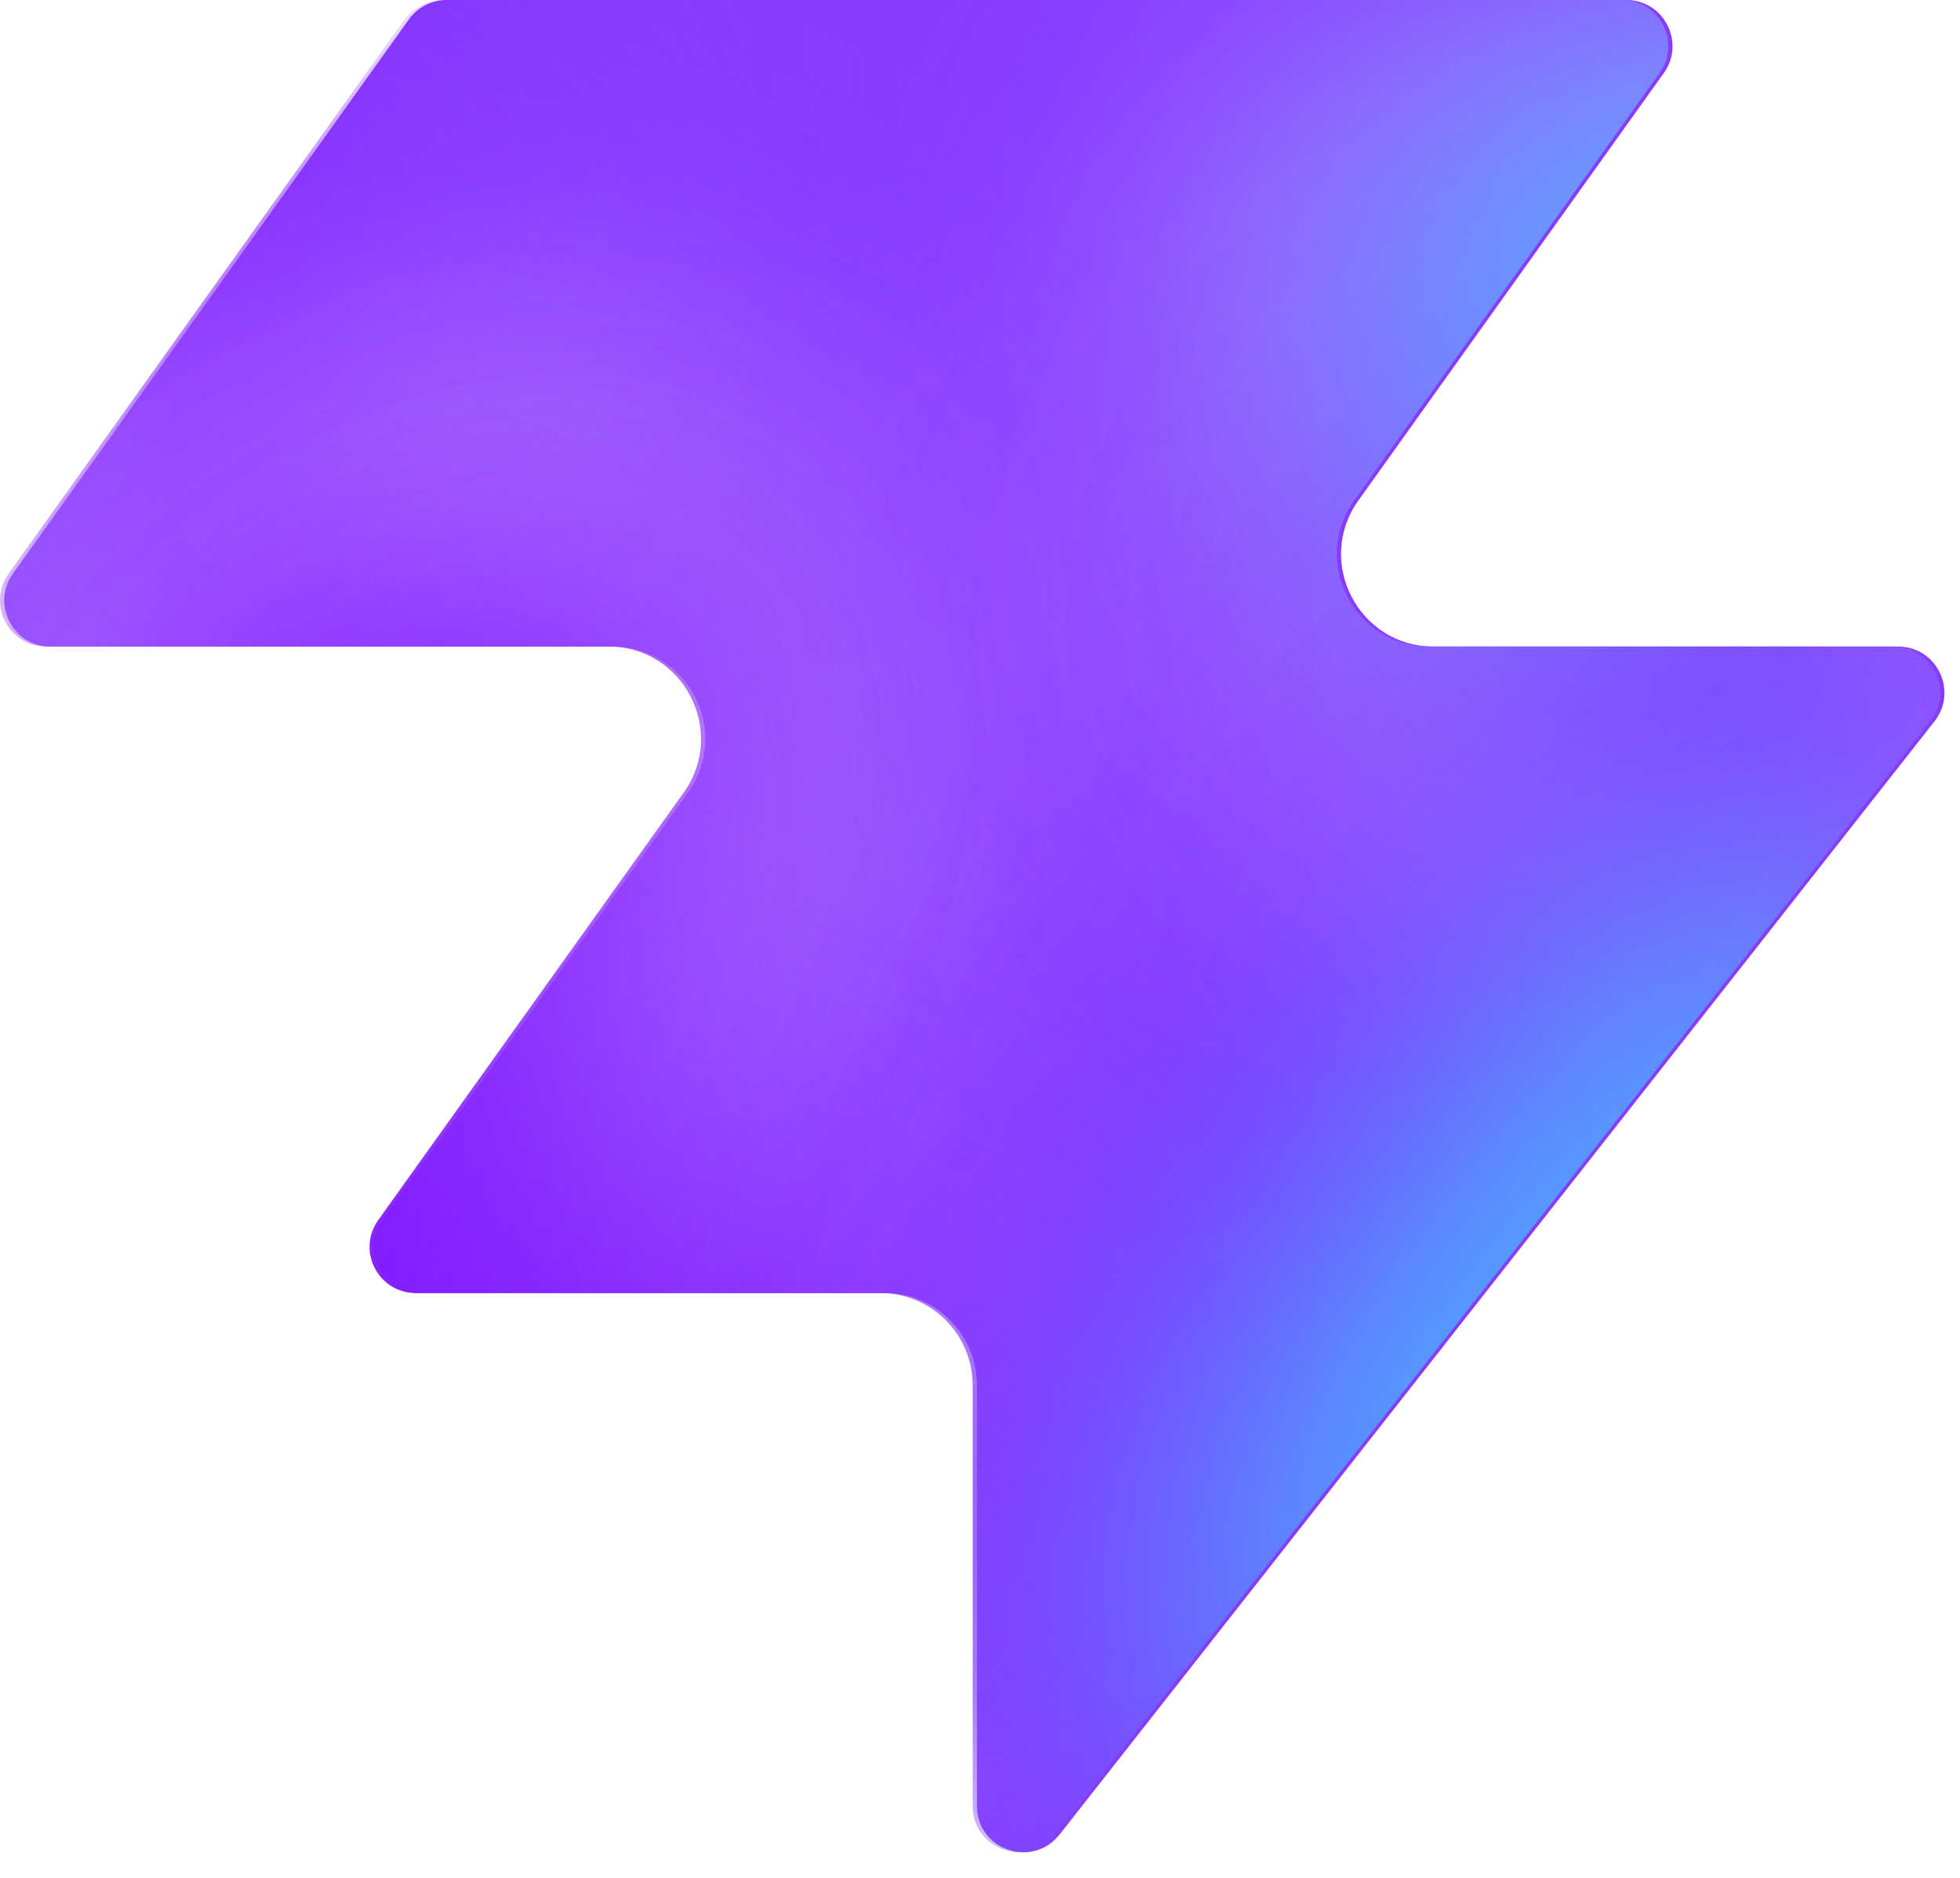
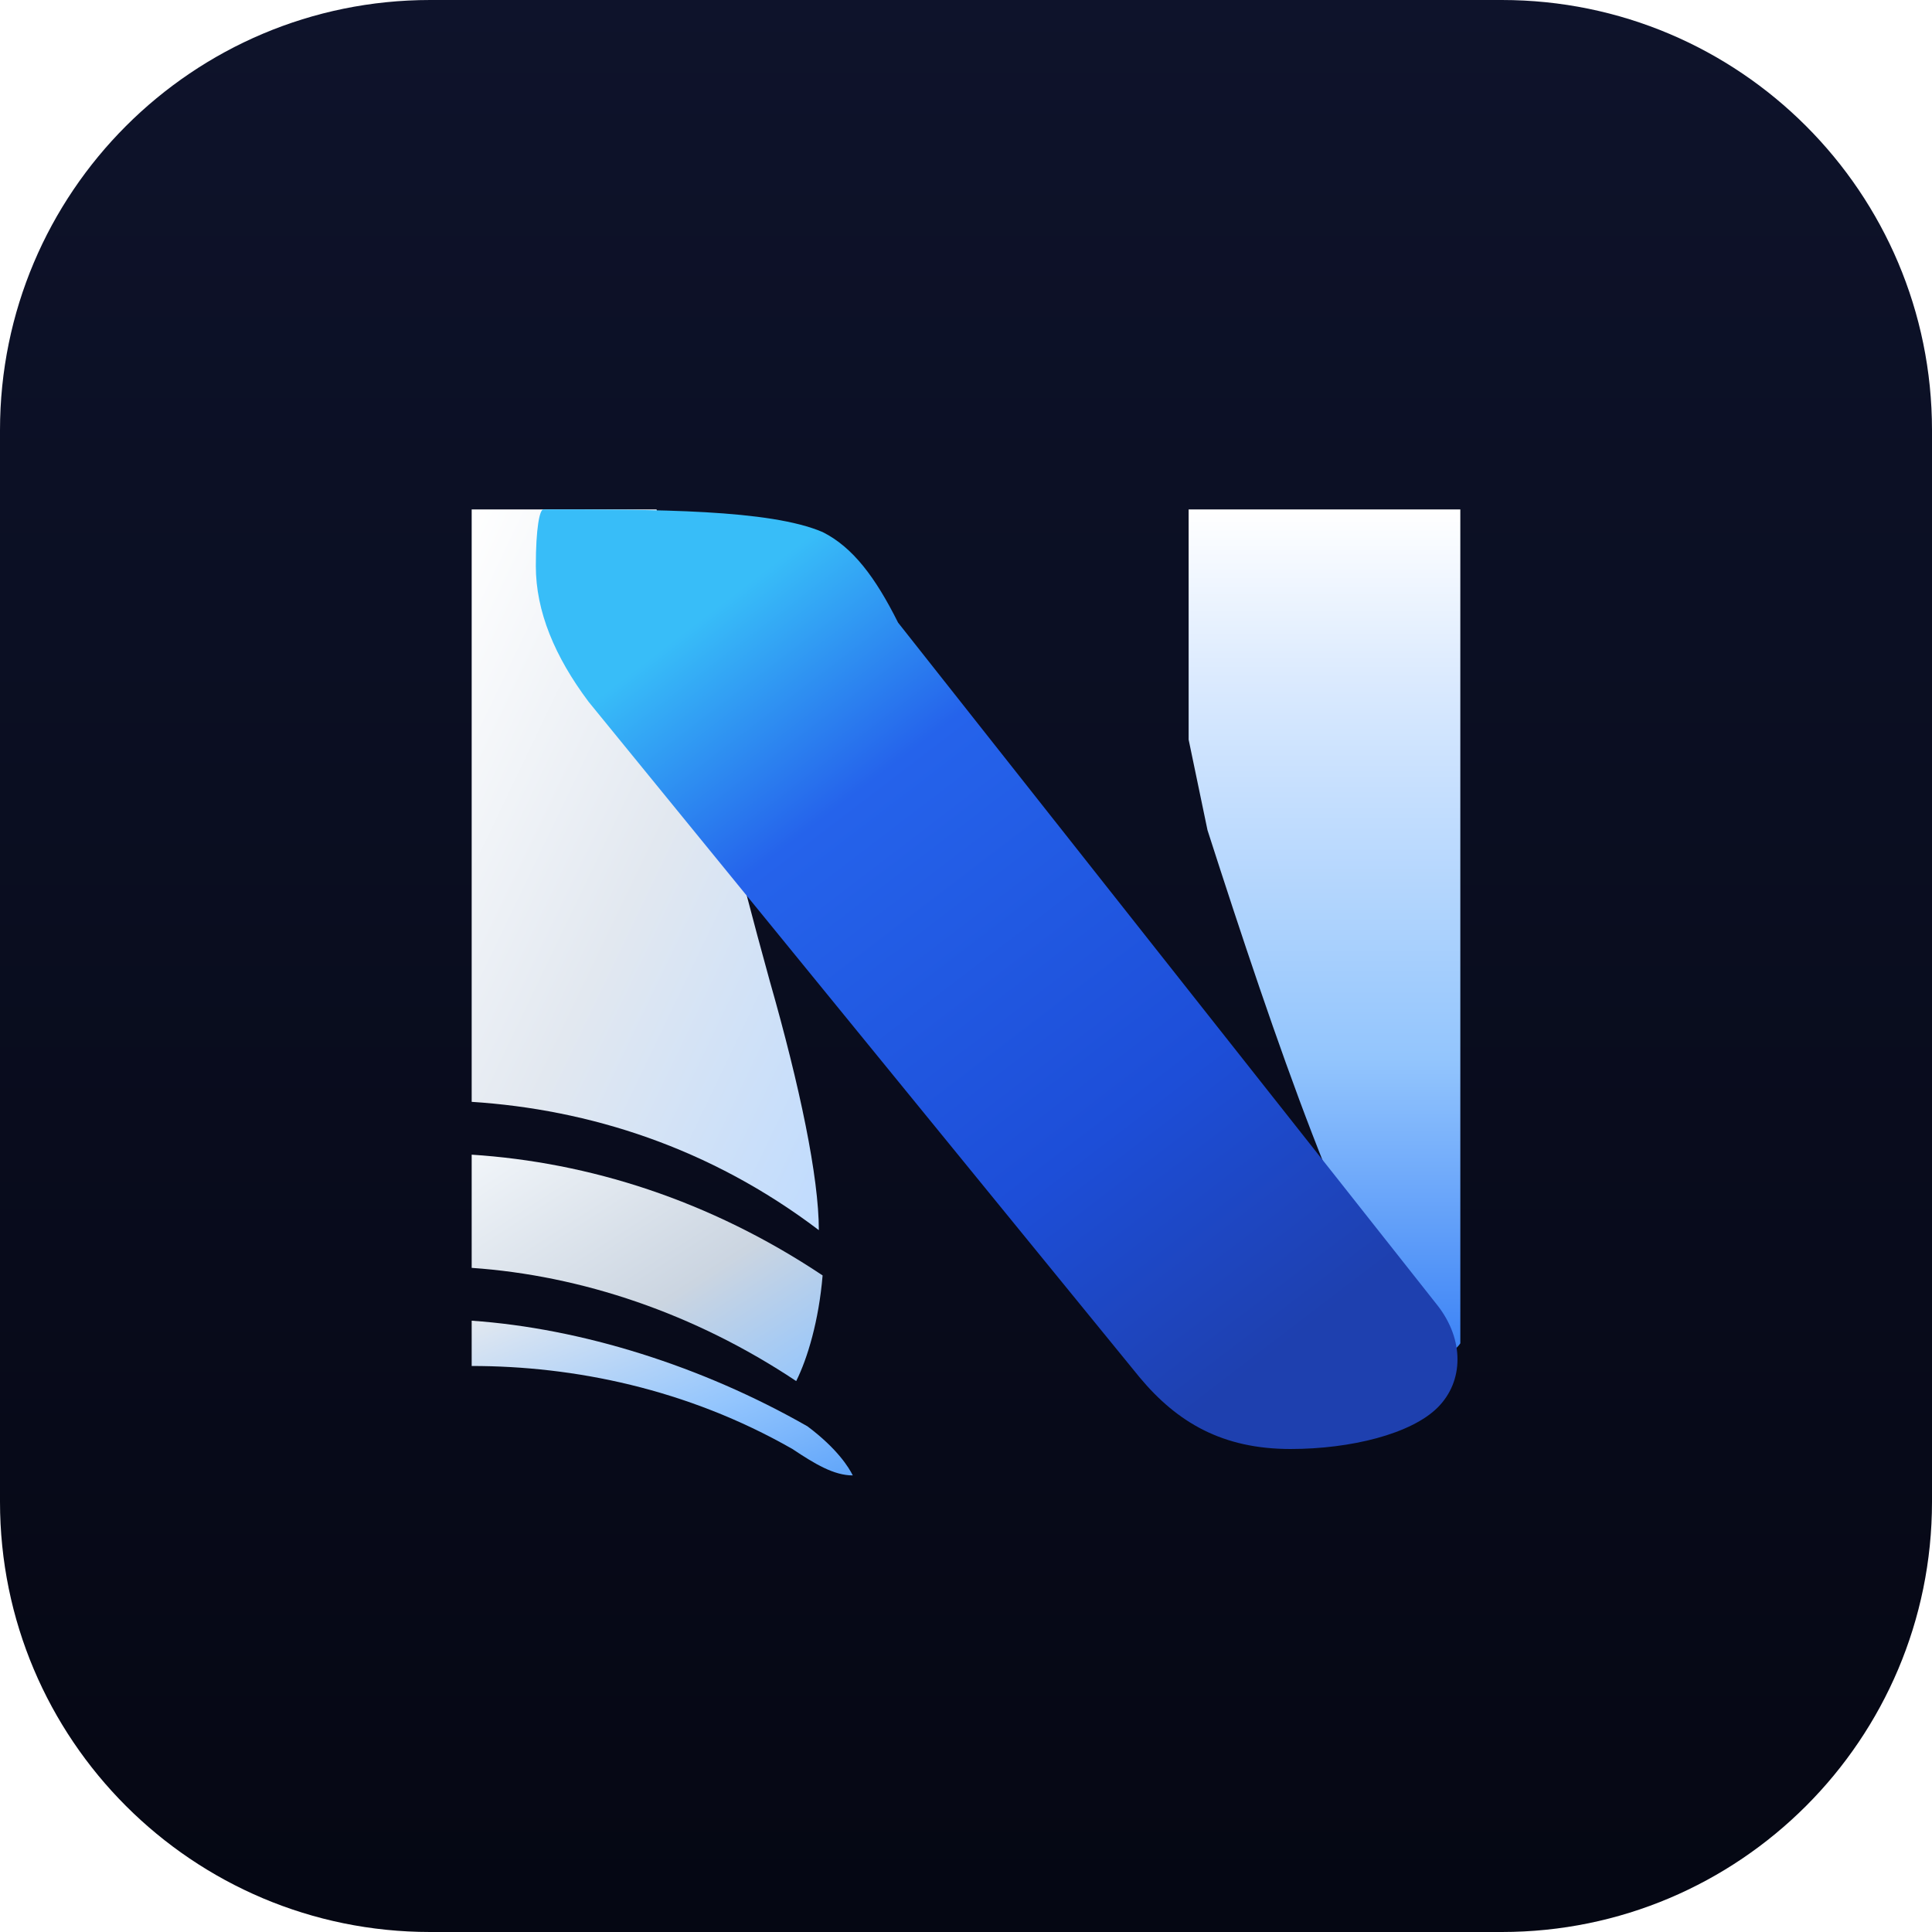
- <svg xmlns="http://www.w3.org/2000/svg" width="48" height="46" fill="none" viewBox="0 0 48 46">
-   <path fill="#863bff" d="M25.946 44.938c-.664.845-2.021.375-2.021-.698V33.937a2.26 2.26 0 0 0-2.262-2.262H10.287c-.92 0-1.456-1.04-.92-1.788l7.48-10.471c1.07-1.497 0-3.578-1.842-3.578H1.237c-.92 0-1.456-1.04-.92-1.788L10.013.474c.214-.297.556-.474.92-.474h28.894c.92 0 1.456 1.04.92 1.788l-7.48 10.471c-1.07 1.498 0 3.579 1.842 3.579h11.377c.943 0 1.473 1.088.89 1.83L25.947 44.94z" style="fill:#863bff;fill:color(display-p3 .525 .23 1);fill-opacity:1" />
-   <mask id="a" width="48" height="46" x="0" y="0" maskUnits="userSpaceOnUse" style="mask-type:alpha">
-     <path fill="#000" d="M25.842 44.938c-.664.844-2.021.375-2.021-.698V33.937a2.26 2.26 0 0 0-2.262-2.262H10.183c-.92 0-1.456-1.04-.92-1.788l7.48-10.471c1.07-1.498 0-3.579-1.842-3.579H1.133c-.92 0-1.456-1.04-.92-1.787L9.91.473c.214-.297.556-.474.92-.474h28.894c.92 0 1.456 1.04.92 1.788l-7.48 10.471c-1.07 1.498 0 3.578 1.842 3.578h11.377c.943 0 1.473 1.088.89 1.832L25.843 44.94z" style="fill:#000;fill-opacity:1" />
-   </mask>
-   <g mask="url(#a)">
-     <g filter="url(#b)">
-       <ellipse cx="5.508" cy="14.704" fill="#ede6ff" rx="5.508" ry="14.704" style="fill:#ede6ff;fill:color(display-p3 .927 .903 1);fill-opacity:1" transform="matrix(.00324 1 1 -.00324 -4.47 31.516)" />
-     </g>
-     <g filter="url(#c)">
-       <ellipse cx="10.399" cy="29.851" fill="#ede6ff" rx="10.399" ry="29.851" style="fill:#ede6ff;fill:color(display-p3 .927 .903 1);fill-opacity:1" transform="matrix(.00324 1 1 -.00324 -39.328 7.883)" />
-     </g>
-     <g filter="url(#d)">
-       <ellipse cx="5.508" cy="30.487" fill="#7e14ff" rx="5.508" ry="30.487" style="fill:#7e14ff;fill:color(display-p3 .492 .077 1);fill-opacity:1" transform="rotate(89.814 -25.913 -14.639)scale(1 -1)" />
-     </g>
-     <g filter="url(#e)">
-       <ellipse cx="5.508" cy="30.599" fill="#7e14ff" rx="5.508" ry="30.599" style="fill:#7e14ff;fill:color(display-p3 .492 .077 1);fill-opacity:1" transform="rotate(89.814 -32.644 -3.334)scale(1 -1)" />
-     </g>
-     <g filter="url(#f)">
-       <ellipse cx="5.508" cy="30.599" fill="#7e14ff" rx="5.508" ry="30.599" style="fill:#7e14ff;fill:color(display-p3 .492 .077 1);fill-opacity:1" transform="matrix(.00324 1 1 -.00324 -34.34 30.47)" />
-     </g>
-     <g filter="url(#g)">
-       <ellipse cx="14.072" cy="22.078" fill="#ede6ff" rx="14.072" ry="22.078" style="fill:#ede6ff;fill:color(display-p3 .927 .903 1);fill-opacity:1" transform="rotate(93.35 24.506 48.493)scale(-1 1)" />
-     </g>
-     <g filter="url(#h)">
-       <ellipse cx="3.47" cy="21.501" fill="#7e14ff" rx="3.47" ry="21.501" style="fill:#7e14ff;fill:color(display-p3 .492 .077 1);fill-opacity:1" transform="rotate(89.009 28.708 47.59)scale(-1 1)" />
-     </g>
-     <g filter="url(#i)">
-       <ellipse cx="3.47" cy="21.501" fill="#7e14ff" rx="3.47" ry="21.501" style="fill:#7e14ff;fill:color(display-p3 .492 .077 1);fill-opacity:1" transform="rotate(89.009 28.708 47.59)scale(-1 1)" />
-     </g>
-     <g filter="url(#j)">
-       <ellipse cx=".387" cy="8.972" fill="#7e14ff" rx="4.407" ry="29.108" style="fill:#7e14ff;fill:color(display-p3 .492 .077 1);fill-opacity:1" transform="rotate(39.51 .387 8.972)" />
-     </g>
-     <g filter="url(#k)">
-       <ellipse cx="47.523" cy="-6.092" fill="#7e14ff" rx="4.407" ry="29.108" style="fill:#7e14ff;fill:color(display-p3 .492 .077 1);fill-opacity:1" transform="rotate(37.892 47.523 -6.092)" />
-     </g>
-     <g filter="url(#l)">
-       <ellipse cx="41.412" cy="6.333" fill="#47bfff" rx="5.971" ry="9.665" style="fill:#47bfff;fill:color(display-p3 .28 .748 1);fill-opacity:1" transform="rotate(37.892 41.412 6.333)" />
-     </g>
-     <g filter="url(#m)">
-       <ellipse cx="-1.879" cy="38.332" fill="#7e14ff" rx="4.407" ry="29.108" style="fill:#7e14ff;fill:color(display-p3 .492 .077 1);fill-opacity:1" transform="rotate(37.892 -1.88 38.332)" />
-     </g>
-     <g filter="url(#n)">
-       <ellipse cx="-1.879" cy="38.332" fill="#7e14ff" rx="4.407" ry="29.108" style="fill:#7e14ff;fill:color(display-p3 .492 .077 1);fill-opacity:1" transform="rotate(37.892 -1.88 38.332)" />
-     </g>
-     <g filter="url(#o)">
-       <ellipse cx="35.651" cy="29.907" fill="#7e14ff" rx="4.407" ry="29.108" style="fill:#7e14ff;fill:color(display-p3 .492 .077 1);fill-opacity:1" transform="rotate(37.892 35.651 29.907)" />
-     </g>
-     <g filter="url(#p)">
-       <ellipse cx="38.418" cy="32.4" fill="#47bfff" rx="5.971" ry="15.297" style="fill:#47bfff;fill:color(display-p3 .28 .748 1);fill-opacity:1" transform="rotate(37.892 38.418 32.4)" />
-     </g>
-   </g>
+ <svg xmlns="http://www.w3.org/2000/svg" viewBox="0 0 512 512" fill="none">
  <defs>
-     <filter id="b" width="60.045" height="41.654" x="-19.77" y="16.149" color-interpolation-filters="sRGB" filterUnits="userSpaceOnUse">
-       <feFlood flood-opacity="0" result="BackgroundImageFix" />
-       <feBlend in="SourceGraphic" in2="BackgroundImageFix" result="shape" />
-       <feGaussianBlur result="effect1_foregroundBlur_2002_17158" stdDeviation="7.659" />
-     </filter>
-     <filter id="c" width="90.34" height="51.437" x="-54.613" y="-7.533" color-interpolation-filters="sRGB" filterUnits="userSpaceOnUse">
-       <feFlood flood-opacity="0" result="BackgroundImageFix" />
-       <feBlend in="SourceGraphic" in2="BackgroundImageFix" result="shape" />
-       <feGaussianBlur result="effect1_foregroundBlur_2002_17158" stdDeviation="7.659" />
-     </filter>
-     <filter id="d" width="79.355" height="29.4" x="-49.64" y="2.03" color-interpolation-filters="sRGB" filterUnits="userSpaceOnUse">
-       <feFlood flood-opacity="0" result="BackgroundImageFix" />
-       <feBlend in="SourceGraphic" in2="BackgroundImageFix" result="shape" />
-       <feGaussianBlur result="effect1_foregroundBlur_2002_17158" stdDeviation="4.596" />
-     </filter>
-     <filter id="e" width="79.579" height="29.4" x="-45.045" y="20.029" color-interpolation-filters="sRGB" filterUnits="userSpaceOnUse">
-       <feFlood flood-opacity="0" result="BackgroundImageFix" />
-       <feBlend in="SourceGraphic" in2="BackgroundImageFix" result="shape" />
-       <feGaussianBlur result="effect1_foregroundBlur_2002_17158" stdDeviation="4.596" />
-     </filter>
-     <filter id="f" width="79.579" height="29.4" x="-43.513" y="21.178" color-interpolation-filters="sRGB" filterUnits="userSpaceOnUse">
-       <feFlood flood-opacity="0" result="BackgroundImageFix" />
-       <feBlend in="SourceGraphic" in2="BackgroundImageFix" result="shape" />
-       <feGaussianBlur result="effect1_foregroundBlur_2002_17158" stdDeviation="4.596" />
-     </filter>
-     <filter id="g" width="74.749" height="58.852" x="15.756" y="-17.901" color-interpolation-filters="sRGB" filterUnits="userSpaceOnUse">
-       <feFlood flood-opacity="0" result="BackgroundImageFix" />
-       <feBlend in="SourceGraphic" in2="BackgroundImageFix" result="shape" />
-       <feGaussianBlur result="effect1_foregroundBlur_2002_17158" stdDeviation="7.659" />
-     </filter>
-     <filter id="h" width="61.377" height="25.362" x="23.548" y="2.284" color-interpolation-filters="sRGB" filterUnits="userSpaceOnUse">
-       <feFlood flood-opacity="0" result="BackgroundImageFix" />
-       <feBlend in="SourceGraphic" in2="BackgroundImageFix" result="shape" />
-       <feGaussianBlur result="effect1_foregroundBlur_2002_17158" stdDeviation="4.596" />
-     </filter>
-     <filter id="i" width="61.377" height="25.362" x="23.548" y="2.284" color-interpolation-filters="sRGB" filterUnits="userSpaceOnUse">
-       <feFlood flood-opacity="0" result="BackgroundImageFix" />
-       <feBlend in="SourceGraphic" in2="BackgroundImageFix" result="shape" />
-       <feGaussianBlur result="effect1_foregroundBlur_2002_17158" stdDeviation="4.596" />
-     </filter>
-     <filter id="j" width="56.045" height="63.649" x="-27.636" y="-22.853" color-interpolation-filters="sRGB" filterUnits="userSpaceOnUse">
-       <feFlood flood-opacity="0" result="BackgroundImageFix" />
-       <feBlend in="SourceGraphic" in2="BackgroundImageFix" result="shape" />
-       <feGaussianBlur result="effect1_foregroundBlur_2002_17158" stdDeviation="4.596" />
-     </filter>
-     <filter id="k" width="54.814" height="64.646" x="20.116" y="-38.415" color-interpolation-filters="sRGB" filterUnits="userSpaceOnUse">
-       <feFlood flood-opacity="0" result="BackgroundImageFix" />
-       <feBlend in="SourceGraphic" in2="BackgroundImageFix" result="shape" />
-       <feGaussianBlur result="effect1_foregroundBlur_2002_17158" stdDeviation="4.596" />
-     </filter>
-     <filter id="l" width="33.541" height="35.313" x="24.641" y="-11.323" color-interpolation-filters="sRGB" filterUnits="userSpaceOnUse">
-       <feFlood flood-opacity="0" result="BackgroundImageFix" />
-       <feBlend in="SourceGraphic" in2="BackgroundImageFix" result="shape" />
-       <feGaussianBlur result="effect1_foregroundBlur_2002_17158" stdDeviation="4.596" />
-     </filter>
-     <filter id="m" width="54.814" height="64.646" x="-29.286" y="6.009" color-interpolation-filters="sRGB" filterUnits="userSpaceOnUse">
-       <feFlood flood-opacity="0" result="BackgroundImageFix" />
-       <feBlend in="SourceGraphic" in2="BackgroundImageFix" result="shape" />
-       <feGaussianBlur result="effect1_foregroundBlur_2002_17158" stdDeviation="4.596" />
-     </filter>
-     <filter id="n" width="54.814" height="64.646" x="-29.286" y="6.009" color-interpolation-filters="sRGB" filterUnits="userSpaceOnUse">
-       <feFlood flood-opacity="0" result="BackgroundImageFix" />
-       <feBlend in="SourceGraphic" in2="BackgroundImageFix" result="shape" />
-       <feGaussianBlur result="effect1_foregroundBlur_2002_17158" stdDeviation="4.596" />
-     </filter>
-     <filter id="o" width="54.814" height="64.646" x="8.244" y="-2.416" color-interpolation-filters="sRGB" filterUnits="userSpaceOnUse">
-       <feFlood flood-opacity="0" result="BackgroundImageFix" />
-       <feBlend in="SourceGraphic" in2="BackgroundImageFix" result="shape" />
-       <feGaussianBlur result="effect1_foregroundBlur_2002_17158" stdDeviation="4.596" />
-     </filter>
-     <filter id="p" width="39.409" height="43.623" x="18.713" y="10.588" color-interpolation-filters="sRGB" filterUnits="userSpaceOnUse">
-       <feFlood flood-opacity="0" result="BackgroundImageFix" />
-       <feBlend in="SourceGraphic" in2="BackgroundImageFix" result="shape" />
-       <feGaussianBlur result="effect1_foregroundBlur_2002_17158" stdDeviation="4.596" />
-     </filter>
+     <linearGradient id="nexoraBg" x1="0%" y1="0%" x2="0%" y2="100%">
+       <stop offset="0%" stop-color="#0E132B" />
+       <stop offset="100%" stop-color="#050713" />
+     </linearGradient>
+     <linearGradient id="electricBlue" x1="20%" y1="10%" x2="80%" y2="90%">
+       <stop offset="0%" stop-color="#38BDF8" />
+       <stop offset="25%" stop-color="#2563EB" />
+       <stop offset="70%" stop-color="#1D4ED8" />
+       <stop offset="100%" stop-color="#1E40AF" />
+     </linearGradient>
+     <linearGradient id="bookPageTop" x1="0%" y1="0%" x2="100%" y2="100%">
+       <stop offset="0%" stop-color="#FFFFFF" />
+       <stop offset="50%" stop-color="#E2E8F0" />
+       <stop offset="100%" stop-color="#BFDBFE" />
+     </linearGradient>
+     <linearGradient id="bookPageMid" x1="0%" y1="0%" x2="100%" y2="100%">
+       <stop offset="0%" stop-color="#F1F5F9" />
+       <stop offset="60%" stop-color="#CBD5E1" />
+       <stop offset="100%" stop-color="#93C5FD" />
+     </linearGradient>
+     <linearGradient id="bookPageBot" x1="0%" y1="0%" x2="100%" y2="100%">
+       <stop offset="0%" stop-color="#E2E8F0" />
+       <stop offset="60%" stop-color="#93C5FD" />
+       <stop offset="100%" stop-color="#60A5FA" />
+     </linearGradient>
+     <linearGradient id="rightWing" x1="50%" y1="0%" x2="50%" y2="100%">
+       <stop offset="0%" stop-color="#FFFFFF" />
+       <stop offset="20%" stop-color="#DBEAFE" />
+       <stop offset="65%" stop-color="#93C5FD" />
+       <stop offset="100%" stop-color="#3B82F6" />
+     </linearGradient>
  </defs>
+   <rect width="512" height="512" rx="114" fill="url(#nexoraBg)" />
+   <path d="M 125 135        L 174 135        C 174 135 186 195 204 260        C 212 288 217 312 217 326        C 188 304 156 294 125 292        Z" fill="url(#bookPageTop)" />
+   <path d="M 125 306        C 156 308 188 318 218 338        C 217 350 214 360 211 366        C 184 348 154 338 125 336        Z" fill="url(#bookPageMid)" />
+   <path d="M 125 350        C 154 352 186 362 214 378        C 222 384 225 389 226 391        C 221 391 216 388 210 384        C 182 368 152 362 125 362        Z" fill="url(#bookPageBot)" />
+   <path d="M 315 135        L 387 135        L 387 356        C 387 356 382 364 374 354        C 358 334 338 276 320 220        L 315 196        Z" fill="url(#rightWing)" />
+   <path d="M 144 135        C 174 135 204 135 218 141        C 226 145 232 153 238 165        L 381 346        C 388 355 388 366 381 373        C 374 380 358 384 342 384        C 324 384 312 377 302 365        L 156 186        C 147 174 142 162 142 150        C 142 140 143 135 144 135        Z" fill="url(#electricBlue)" />
</svg>
